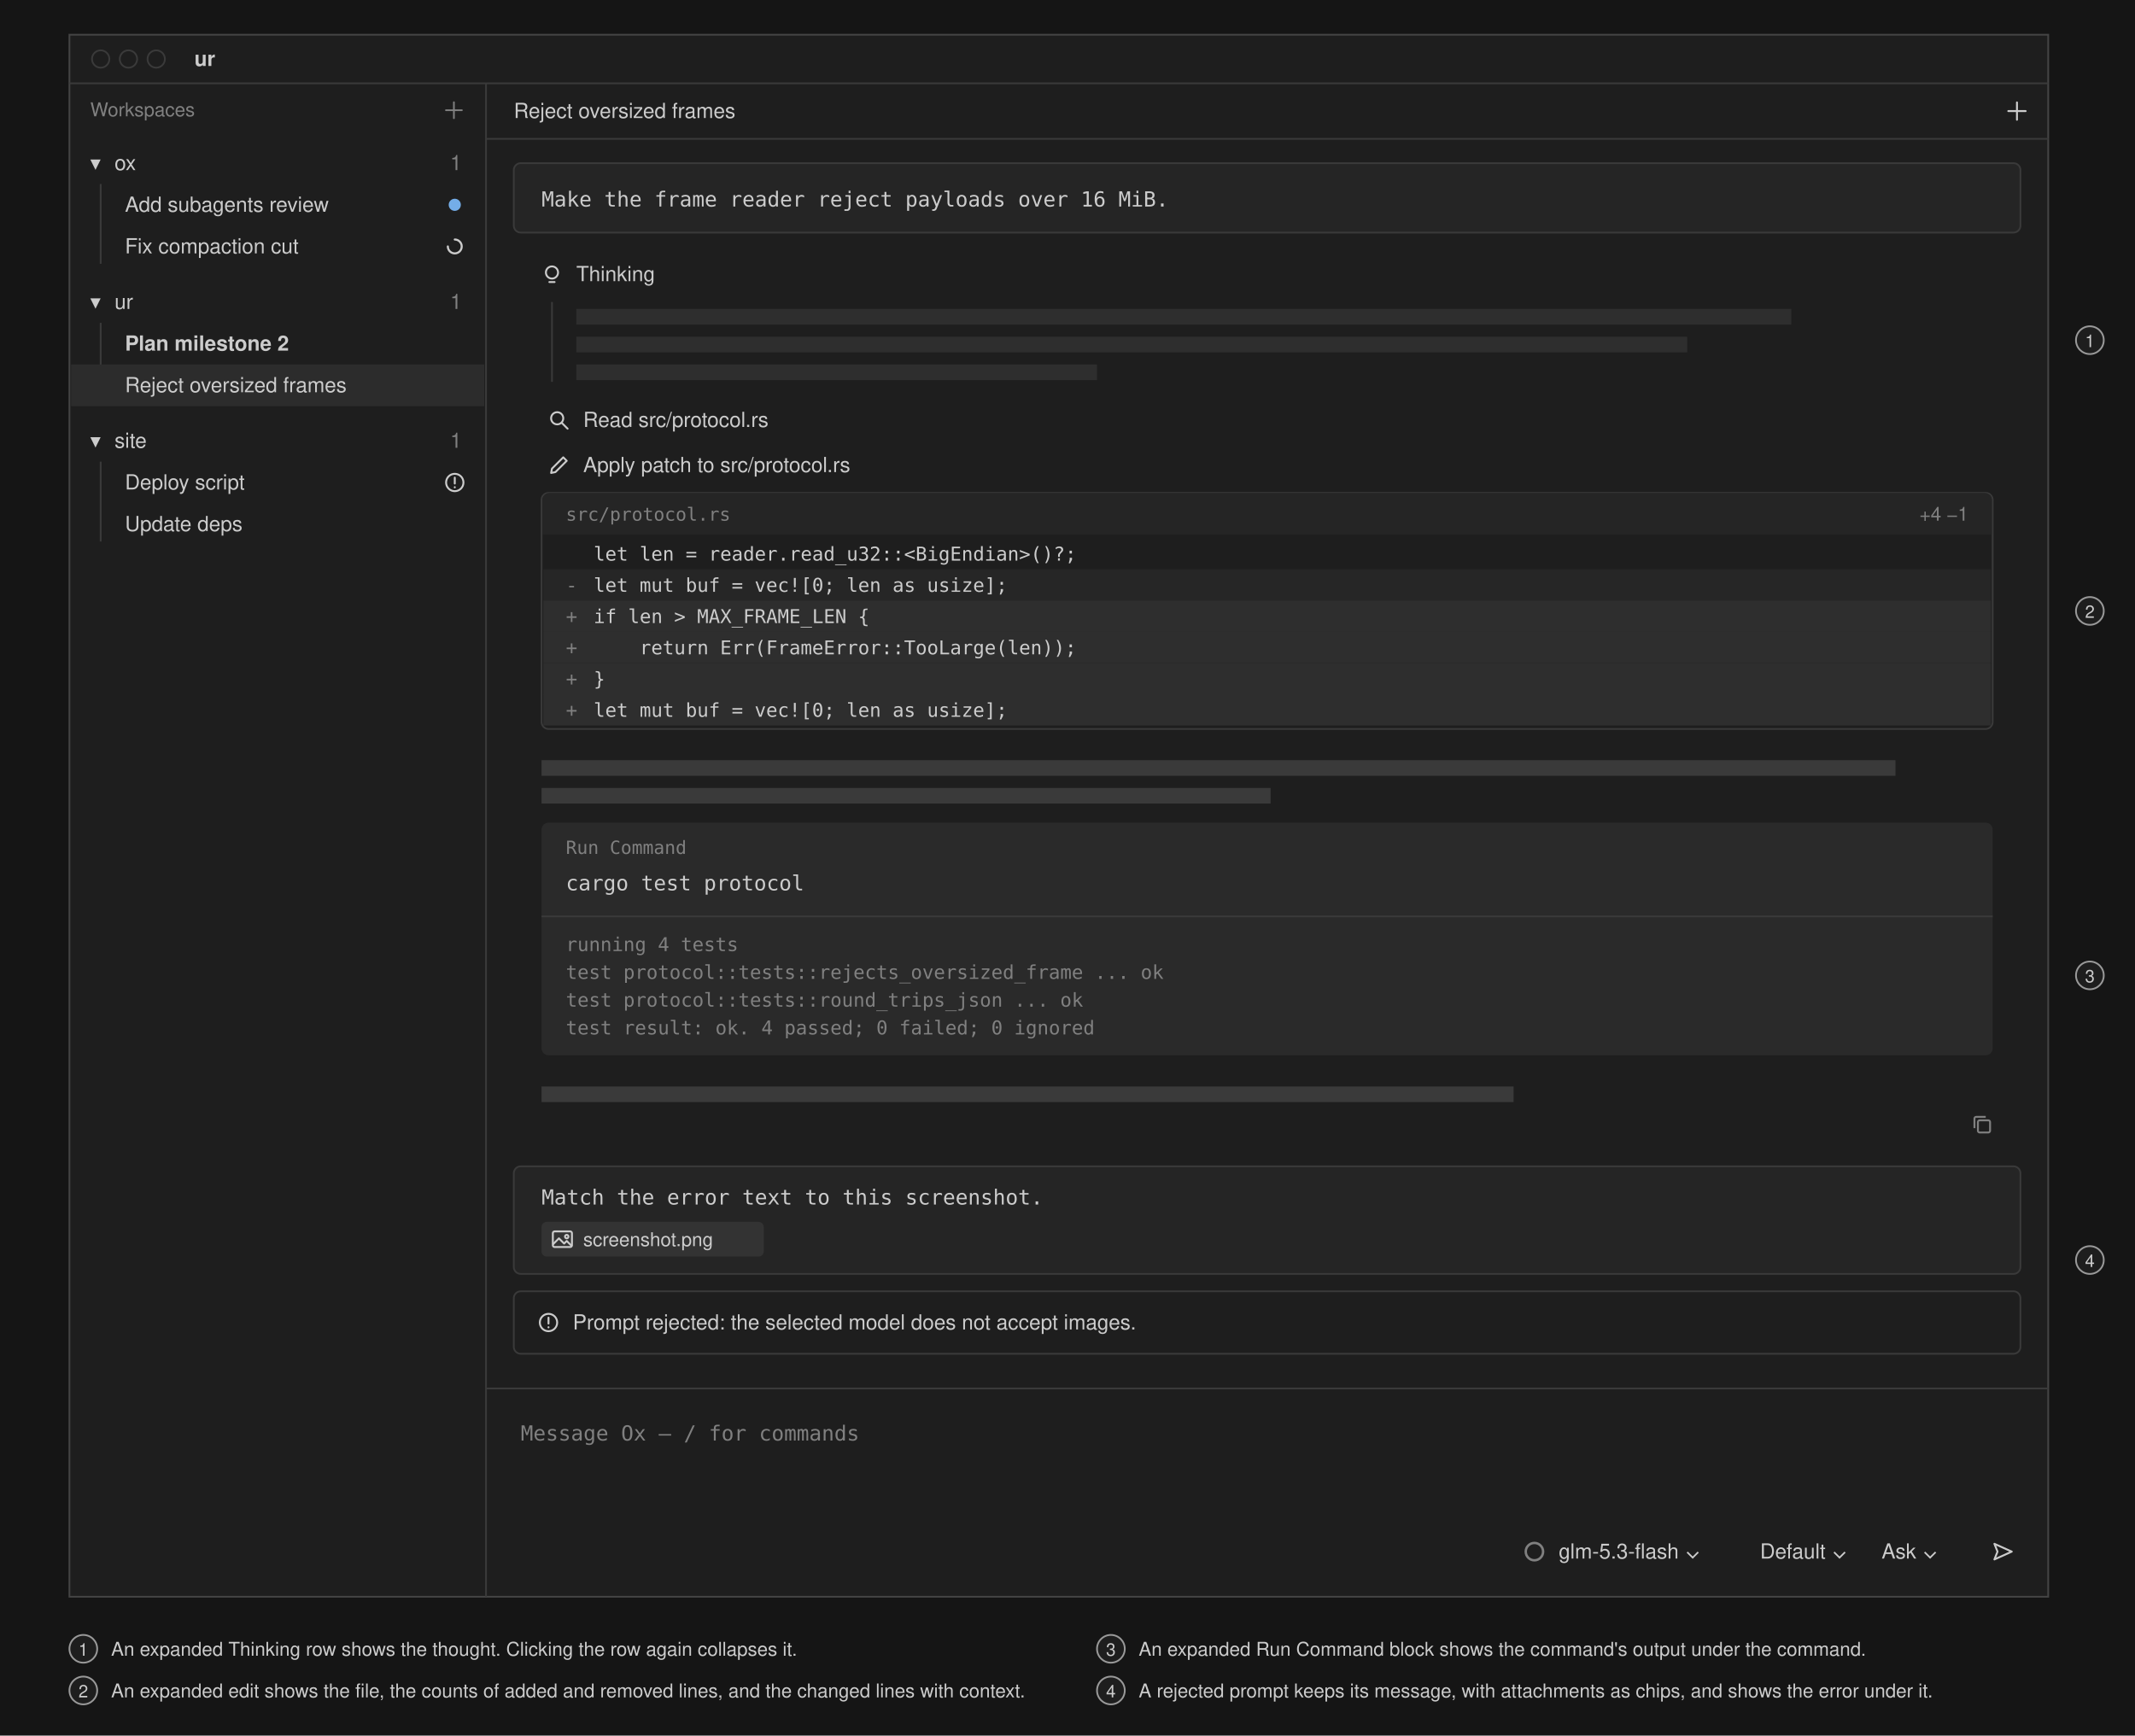
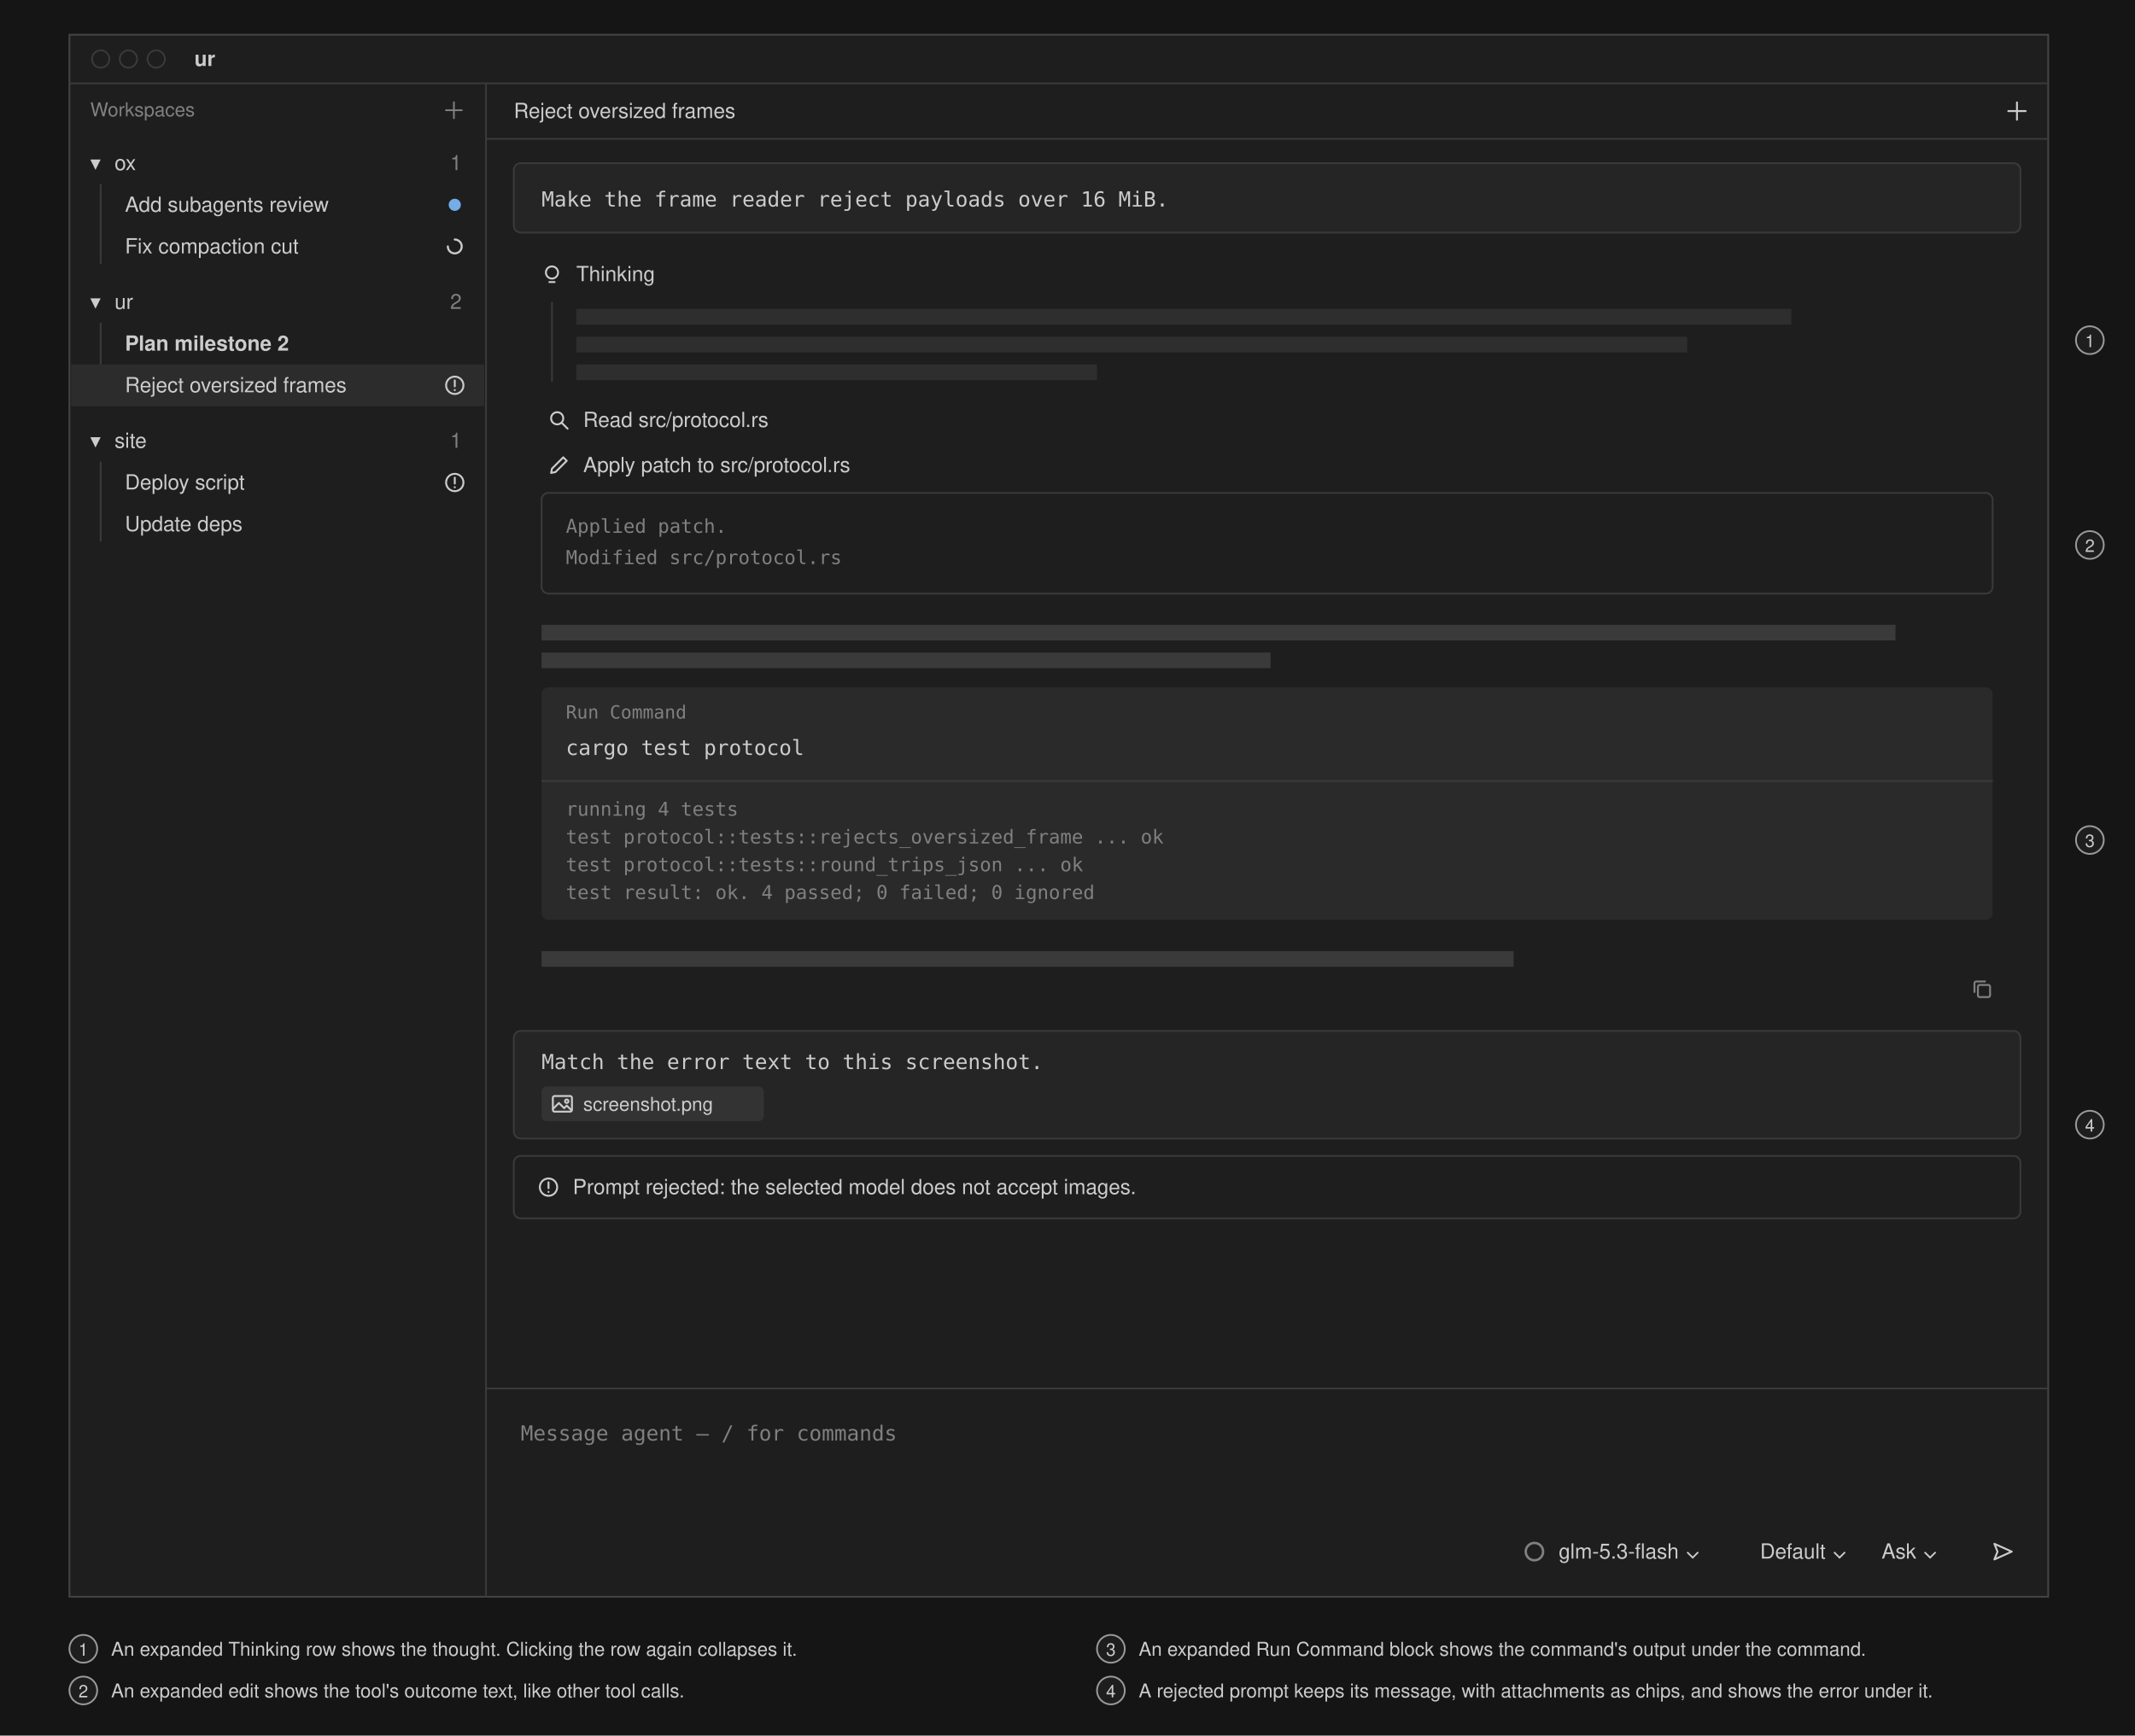
<svg xmlns="http://www.w3.org/2000/svg" width="1230" height="1000" viewBox="0 0 1230 1000" font-family="-apple-system, Helvetica, Arial, sans-serif" font-size="12" fill="#ccc">
  <defs>
    <style>
      .rule { stroke: #3a3a3a; fill: none; }
      .frame { stroke: #444; fill: #1e1e1e; }
      .bar { fill: #3a3a3a; }
      .muted { fill: #808080; }
      .bold { font-weight: 600; }
      .mono { font-family: Menlo, monospace; white-space: pre; }
      .num { fill: #1e1e1e; stroke: #999; }
      .num-text { font-size: 10px; text-anchor: middle; }
      .icon { color: #ccc; }
      .icon-muted { color: #808080; }
    </style>
    <symbol id="sparkle" viewBox="0 0 12 12" fill="none" stroke="currentColor" stroke-width="1.1" stroke-linejoin="round">
      <path d="M6 .5 7.3 4.7 11.5 6 7.3 7.3 6 11.5 4.7 7.3 .5 6 4.7 4.7Z" />
    </symbol>
    <symbol id="bulb" viewBox="0 0 12 12" fill="none" stroke="currentColor" stroke-width="1.1" stroke-linecap="round">
      <circle cx="6" cy="5" r="3.5" />
      <path d="M4.5 10.5h3" />
    </symbol>
    <symbol id="search" viewBox="0 0 12 12" fill="none" stroke="currentColor" stroke-width="1.1" stroke-linecap="round">
      <circle cx="5" cy="5" r="3.5" />
      <path d="M7.6 7.6 11 11" />
    </symbol>
    <symbol id="pencil" viewBox="0 0 12 12" fill="none" stroke="currentColor" stroke-width="1.1" stroke-linejoin="round">
      <path d="M1.5 10.5 2 8 8.5 1.5l2 2L4 10Z" />
    </symbol>
    <symbol id="plus" viewBox="0 0 12 12" fill="none" stroke="currentColor" stroke-width="1.1" stroke-linecap="round">
      <path d="M6 1v10M1 6h10" />
    </symbol>
    <symbol id="expand" viewBox="0 0 12 12" fill="none" stroke="currentColor" stroke-width="1.1" stroke-linecap="round">
      <path d="M7 1h4v4M5 11H1V7M11 1 7 5M1 11l4-4" />
    </symbol>
    <symbol id="dots" viewBox="0 0 12 12" fill="currentColor">
      <circle cx="2" cy="6" r="1" />
      <circle cx="6" cy="6" r="1" />
      <circle cx="10" cy="6" r="1" />
    </symbol>
    <symbol id="send" viewBox="0 0 12 12" fill="none" stroke="currentColor" stroke-width="1.1" stroke-linejoin="round">
      <path d="M1 1.5 11 6 1 10.5 2.8 6Z" />
    </symbol>
    <symbol id="ring" viewBox="0 0 12 12" fill="none" stroke="currentColor" stroke-width="1.4">
      <circle cx="6" cy="6" r="5" />
    </symbol>
    <symbol id="target" viewBox="0 0 12 12" fill="none" stroke="currentColor" stroke-width="1.1" stroke-linecap="round">
      <circle cx="6" cy="6" r="4.5" />
      <path d="M6 .5v2.5M6 9v2.5M.5 6H3M9 6h2.5" />
    </symbol>
    <symbol id="copy" viewBox="0 0 12 12" fill="none" stroke="currentColor" stroke-width="1.1">
      <rect x="3.5" y="3.5" width="7" height="7" rx="1" />
      <path d="M1.5 8V2.5a1 1 0 0 1 1-1H8" />
    </symbol>
    <symbol id="terminal" viewBox="0 0 12 12" fill="none" stroke="currentColor" stroke-width="1.1" stroke-linecap="round" stroke-linejoin="round">
      <rect x=".5" y="1.5" width="11" height="9" rx="1" />
      <path d="M3 4.5 5 6 3 7.5M6 8h3" />
    </symbol>
    <symbol id="split" viewBox="0 0 12 12" fill="none" stroke="currentColor" stroke-width="1.1">
      <rect x=".5" y="1.5" width="11" height="9" rx="1" />
      <path d="M6 1.5v9" />
    </symbol>
    <symbol id="spinner" viewBox="0 0 12 12" fill="none" stroke="currentColor" stroke-width="1.2" stroke-linecap="round">
      <path d="M6 2a4 4 0 1 1-4 4" />
    </symbol>
    <symbol id="cross" viewBox="0 0 12 12" fill="none" stroke="currentColor" stroke-width="1.2" stroke-linecap="round">
      <path d="M3 3l6 6M9 3 3 9" />
    </symbol>
    <symbol id="alert" viewBox="0 0 12 12" fill="none" stroke="currentColor" stroke-width="1.1" stroke-linecap="round">
      <circle cx="6" cy="6" r="5" />
      <path d="M6 3.2v3.4M6 8.7v.1" />
    </symbol>
    <symbol id="image" viewBox="0 0 12 12" fill="none" stroke="currentColor" stroke-width="1.1" stroke-linejoin="round">
      <rect x=".5" y="1.5" width="11" height="9" rx="1" />
      <path d="M.5 9 4 5.5 7 8.5 8.5 7 11.5 10" />
      <circle cx="8.5" cy="4.5" r="1" />
    </symbol>
    <symbol id="check" viewBox="0 0 12 12" fill="none" stroke="currentColor" stroke-width="1.2" stroke-linecap="round" stroke-linejoin="round">
      <path d="M2 6.5 4.8 9 10 3" />
    </symbol>
  </defs>
  <rect width="1230" height="1000" fill="#151515" />
  <rect x="40" y="20" width="1140" height="900" class="frame" />
  <line x1="40" y1="48" x2="1180" y2="48" class="rule" />
  <circle cx="58" cy="34" r="5" class="rule" />
  <circle cx="74" cy="34" r="5" class="rule" />
  <circle cx="90" cy="34" r="5" class="rule" />
  <text x="112" y="38" class="bold">ur</text>
  <line x1="280" y1="48" x2="280" y2="920" class="rule" />
  <text x="52" y="67" class="muted" font-size="11">Workspaces</text>
  <use href="#plus" x="256" y="58" width="11" height="11" class="icon-muted" />
  <text x="52" y="98">▾</text>
  <text x="66" y="98">ox</text>
  <text x="266" y="98" class="muted" text-anchor="end">1</text>
  <line x1="58" y1="106" x2="58" y2="152" class="rule" />
  <text x="72" y="122">Add subagents review</text>
  <circle cx="262" cy="118" r="3.5" fill="#74ade8" />
  <text x="72" y="146">Fix compaction cut</text>
  <use href="#spinner" x="256" y="136" width="12" height="12" class="icon" />
  <text x="52" y="178">▾</text>
  <text x="66" y="178">ur</text>
-   <text x="266" y="178" class="muted" text-anchor="end">1</text>
+   <text x="266" y="178" class="muted" text-anchor="end">2</text>
  <line x1="58" y1="186" x2="58" y2="232" class="rule" />
  <text x="72" y="202" class="bold">Plan milestone 2</text>
  <rect x="41" y="210" width="238" height="24" fill="#2c2c2c" />
  <text x="72" y="226">Reject oversized frames</text>
+   <use href="#alert" x="256" y="216" width="12" height="12" class="icon" />
  <text x="52" y="258">▾</text>
  <text x="66" y="258">site</text>
  <text x="266" y="258" class="muted" text-anchor="end">1</text>
  <line x1="58" y1="266" x2="58" y2="312" class="rule" />
  <text x="72" y="282">Deploy script</text>
  <use href="#alert" x="256" y="272" width="12" height="12" class="icon" />
  <text x="72" y="306">Update deps</text>
  <text x="296" y="68">Reject oversized frames</text>
  <use href="#plus" x="1156" y="58" width="12" height="12" class="icon" />
  <line x1="280" y1="80" x2="1180" y2="80" class="rule" />
  <rect x="296" y="94" width="868" height="40" rx="4" fill="#252525" stroke="#3a3a3a" />
  <text x="312" y="119" class="mono" xml:space="preserve">Make the frame reader reject payloads over 16 MiB.</text>
  <use href="#bulb" x="312" y="152" width="12" height="12" class="icon" />
  <text x="332" y="162">Thinking</text>
  <line x1="318" y1="174" x2="318" y2="220" class="rule" />
  <rect x="332" y="178" width="700" height="9" fill="#2e2e2e" />
  <rect x="332" y="194" width="640" height="9" fill="#2e2e2e" />
  <rect x="332" y="210" width="300" height="9" fill="#2e2e2e" />
  <use href="#search" x="316" y="236" width="12" height="12" class="icon" />
  <text x="336" y="246">Read src/protocol.rs</text>
  <use href="#pencil" x="316" y="262" width="12" height="12" class="icon" />
  <text x="336" y="272">Apply patch to src/protocol.rs</text>
-   <rect x="312" y="284" width="836" height="136" rx="4" fill="none" stroke="#3a3a3a" />
-   <path d="M312.5 308 V288 a4 4 0 0 1 4 -4 H1143.5 a4 4 0 0 1 4 4 V308 Z" fill="#252525" />
-   <text x="326" y="300" class="mono muted" font-size="10.5" xml:space="preserve">src/protocol.rs</text>
-   <text x="1134" y="300" class="muted" font-size="11" text-anchor="end">+4 −1</text>
-   <text x="326" y="323" class="mono muted" font-size="11" xml:space="preserve"> </text>
-   <text x="342" y="323" class="mono" font-size="11" xml:space="preserve">let len = reader.read_u32::&lt;BigEndian&gt;()?;</text>
-   <rect x="313" y="328" width="834" height="18" fill="#262626" />
-   <text x="326" y="341" class="mono muted" font-size="11" xml:space="preserve">-</text>
-   <text x="342" y="341" class="mono" font-size="11" xml:space="preserve">let mut buf = vec![0; len as usize];</text>
-   <rect x="313" y="346" width="834" height="18" fill="#2e2e2e" />
-   <text x="326" y="359" class="mono muted" font-size="11" xml:space="preserve">+</text>
-   <text x="342" y="359" class="mono" font-size="11" xml:space="preserve">if len &gt; MAX_FRAME_LEN {</text>
-   <rect x="313" y="364" width="834" height="18" fill="#2e2e2e" />
-   <text x="326" y="377" class="mono muted" font-size="11" xml:space="preserve">+</text>
-   <text x="342" y="377" class="mono" font-size="11" xml:space="preserve">    return Err(FrameError::TooLarge(len));</text>
-   <rect x="313" y="382" width="834" height="18" fill="#2e2e2e" />
-   <text x="326" y="395" class="mono muted" font-size="11" xml:space="preserve">+</text>
-   <text x="342" y="395" class="mono" font-size="11" xml:space="preserve">}</text>
-   <rect x="313" y="400" width="834" height="18" fill="#2e2e2e" />
-   <text x="326" y="413" class="mono muted" font-size="11" xml:space="preserve">+</text>
-   <text x="342" y="413" class="mono" font-size="11" xml:space="preserve">let mut buf = vec![0; len as usize];</text>
-   <rect x="312" y="438" width="780" height="9" class="bar" />
-   <rect x="312" y="454" width="420" height="9" class="bar" />
-   <rect x="312" y="474" width="836" height="134" rx="4" fill="#2a2a2a" />
-   <text x="326" y="492" class="mono muted" font-size="10.5" xml:space="preserve">Run Command</text>
-   <text x="326" y="513" class="mono" xml:space="preserve">cargo test protocol</text>
-   <line x1="312" y1="528" x2="1148" y2="528" class="rule" />
-   <text x="326" y="548" class="mono muted" font-size="11" xml:space="preserve">running 4 tests</text>
-   <text x="326" y="564" class="mono muted" font-size="11" xml:space="preserve">test protocol::tests::rejects_oversized_frame ... ok</text>
-   <text x="326" y="580" class="mono muted" font-size="11" xml:space="preserve">test protocol::tests::round_trips_json ... ok</text>
-   <text x="326" y="596" class="mono muted" font-size="11" xml:space="preserve">test result: ok. 4 passed; 0 failed; 0 ignored</text>
-   <rect x="312" y="626" width="560" height="9" class="bar" />
-   <use href="#copy" x="1136" y="642" width="12" height="12" class="icon-muted" />
-   <rect x="296" y="672" width="868" height="62" rx="4" fill="#252525" stroke="#3a3a3a" />
-   <text x="312" y="694" class="mono" xml:space="preserve">Match the error text to this screenshot.</text>
-   <rect x="312" y="704" width="128" height="20" rx="3" fill="#333" />
-   <use href="#image" x="318" y="708" width="12" height="12" class="icon" />
-   <text x="336" y="718" font-size="11">screenshot.png</text>
-   <rect x="296" y="744" width="868" height="36" rx="4" fill="none" stroke="#3a3a3a" />
-   <use href="#alert" x="310" y="756" width="12" height="12" class="icon" />
-   <text x="330" y="766">Prompt rejected: the selected model does not accept images.</text>
+   <rect x="312" y="284" width="836" height="58" rx="4" fill="none" stroke="#3a3a3a" />
+   <text x="326" y="307" class="mono muted" font-size="11" xml:space="preserve">Applied patch.</text>
+   <text x="326" y="325" class="mono muted" font-size="11" xml:space="preserve">Modified src/protocol.rs</text>
+   <g transform="translate(0,-78)">
+     <rect x="312" y="438" width="780" height="9" class="bar" />
+     <rect x="312" y="454" width="420" height="9" class="bar" />
+     <rect x="312" y="474" width="836" height="134" rx="4" fill="#2a2a2a" />
+     <text x="326" y="492" class="mono muted" font-size="10.5" xml:space="preserve">Run Command</text>
+     <text x="326" y="513" class="mono" xml:space="preserve">cargo test protocol</text>
+     <line x1="312" y1="528" x2="1148" y2="528" class="rule" />
+     <text x="326" y="548" class="mono muted" font-size="11" xml:space="preserve">running 4 tests</text>
+     <text x="326" y="564" class="mono muted" font-size="11" xml:space="preserve">test protocol::tests::rejects_oversized_frame ... ok</text>
+     <text x="326" y="580" class="mono muted" font-size="11" xml:space="preserve">test protocol::tests::round_trips_json ... ok</text>
+     <text x="326" y="596" class="mono muted" font-size="11" xml:space="preserve">test result: ok. 4 passed; 0 failed; 0 ignored</text>
+     <rect x="312" y="626" width="560" height="9" class="bar" />
+     <use href="#copy" x="1136" y="642" width="12" height="12" class="icon-muted" />
+     <rect x="296" y="672" width="868" height="62" rx="4" fill="#252525" stroke="#3a3a3a" />
+     <text x="312" y="694" class="mono" xml:space="preserve">Match the error text to this screenshot.</text>
+     <rect x="312" y="704" width="128" height="20" rx="3" fill="#333" />
+     <use href="#image" x="318" y="708" width="12" height="12" class="icon" />
+     <text x="336" y="718" font-size="11">screenshot.png</text>
+     <rect x="296" y="744" width="868" height="36" rx="4" fill="none" stroke="#3a3a3a" />
+     <use href="#alert" x="310" y="756" width="12" height="12" class="icon" />
+     <text x="330" y="766">Prompt rejected: the selected model does not accept images.</text>
+   </g>
  <line x1="280" y1="800" x2="1180" y2="800" class="rule" />
-   <text x="300" y="830" class="mono muted" xml:space="preserve">Message Ox — / for commands</text>
+   <text x="300" y="830" class="mono muted" xml:space="preserve">Message agent — / for commands</text>
  <use href="#ring" x="878" y="888" width="12" height="12" class="icon-muted" />
  <text x="898" y="898">glm-5.3-flash ⌄</text>
  <text x="1014" y="898">Default ⌄</text>
  <text x="1084" y="898">Ask ⌄</text>
  <use href="#send" x="1148" y="888" width="12" height="12" class="icon" />
  <circle cx="1204" cy="196" r="8" class="num" />
  <text x="1204" y="200" class="num-text">1</text>
-   <circle cx="1204" cy="352" r="8" class="num" />
-   <text x="1204" y="356" class="num-text">2</text>
-   <circle cx="1204" cy="562" r="8" class="num" />
-   <text x="1204" y="566" class="num-text">3</text>
-   <circle cx="1204" cy="726" r="8" class="num" />
-   <text x="1204" y="730" class="num-text">4</text>
+   <circle cx="1204" cy="314" r="8" class="num" />
+   <text x="1204" y="318" class="num-text">2</text>
+   <circle cx="1204" cy="484" r="8" class="num" />
+   <text x="1204" y="488" class="num-text">3</text>
+   <circle cx="1204" cy="648" r="8" class="num" />
+   <text x="1204" y="652" class="num-text">4</text>
  <g font-size="11">
    <circle cx="48" cy="950" r="8" class="num" />
    <text x="48" y="954" class="num-text">1</text>
    <text x="64" y="954">An expanded Thinking row shows the thought. Clicking the row again collapses it.</text>
    <circle cx="48" cy="974" r="8" class="num" />
    <text x="48" y="978" class="num-text">2</text>
-     <text x="64" y="978">An expanded edit shows the file, the counts of added and removed lines, and the changed lines with context.</text>
+     <text x="64" y="978">An expanded edit shows the tool's outcome text, like other tool calls.</text>
    <circle cx="640" cy="950" r="8" class="num" />
    <text x="640" y="954" class="num-text">3</text>
    <text x="656" y="954">An expanded Run Command block shows the command's output under the command.</text>
    <circle cx="640" cy="974" r="8" class="num" />
    <text x="640" y="978" class="num-text">4</text>
    <text x="656" y="978">A rejected prompt keeps its message, with attachments as chips, and shows the error under it.</text>
  </g>
</svg>
